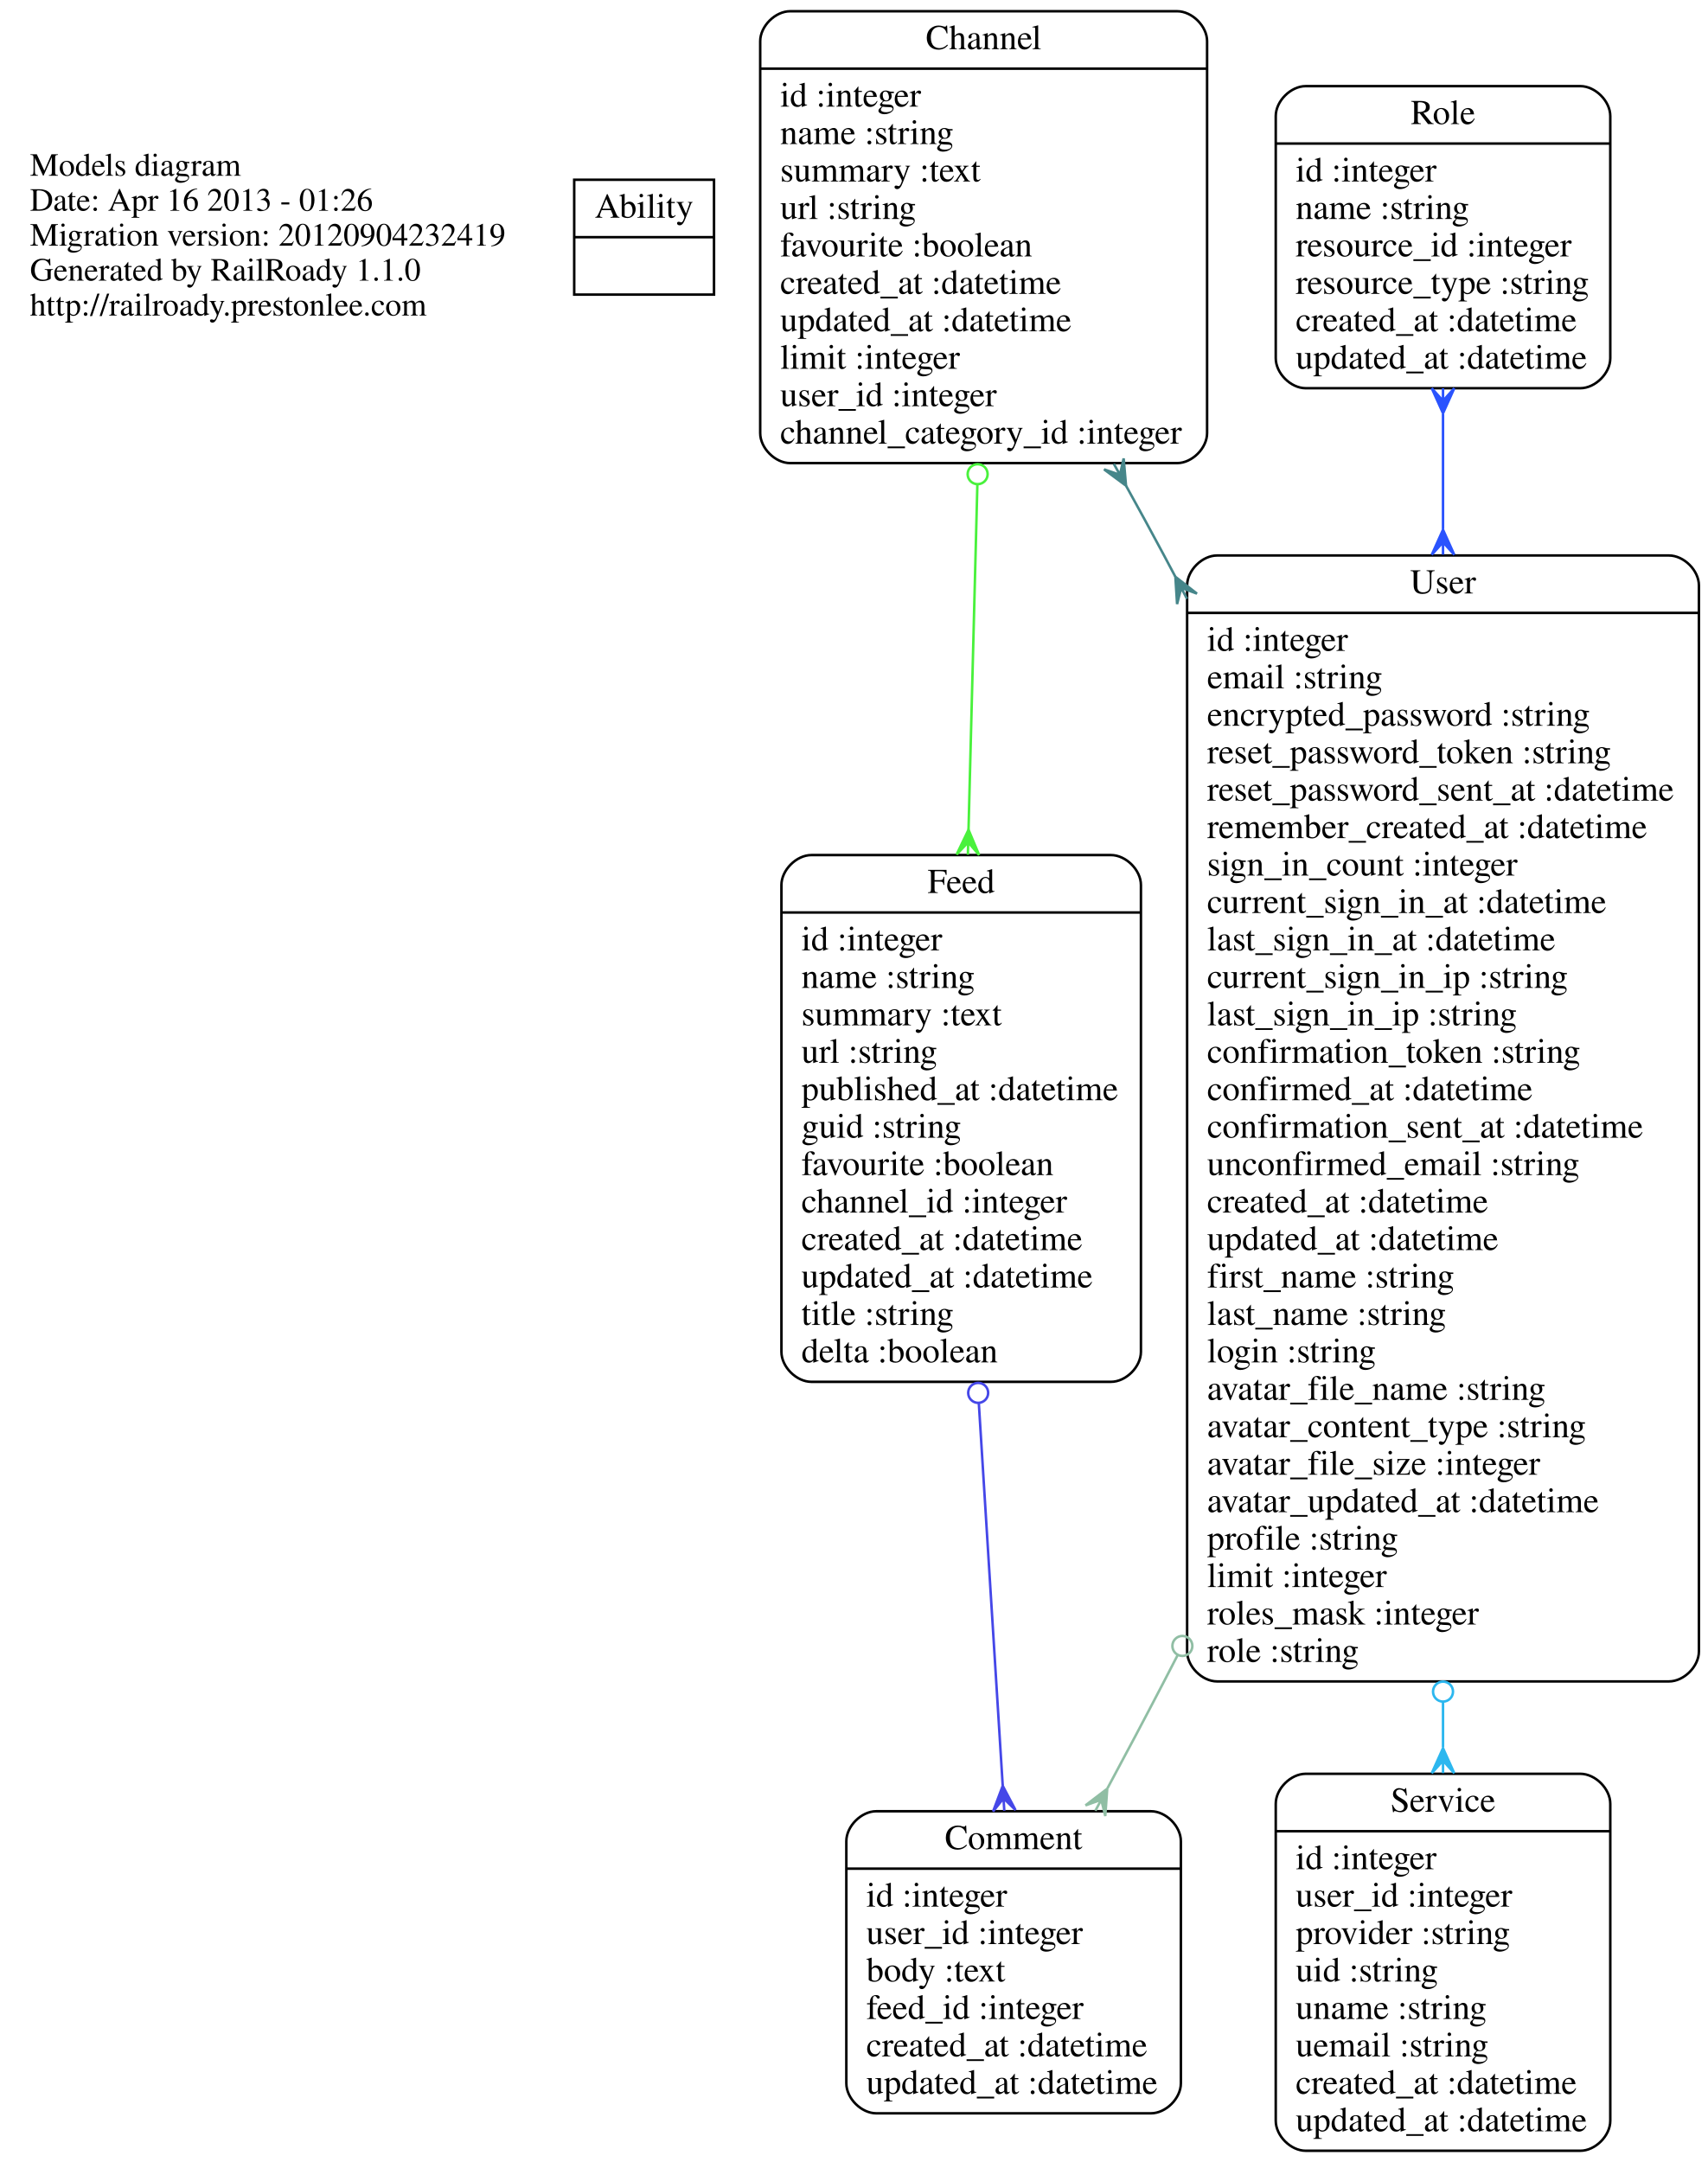
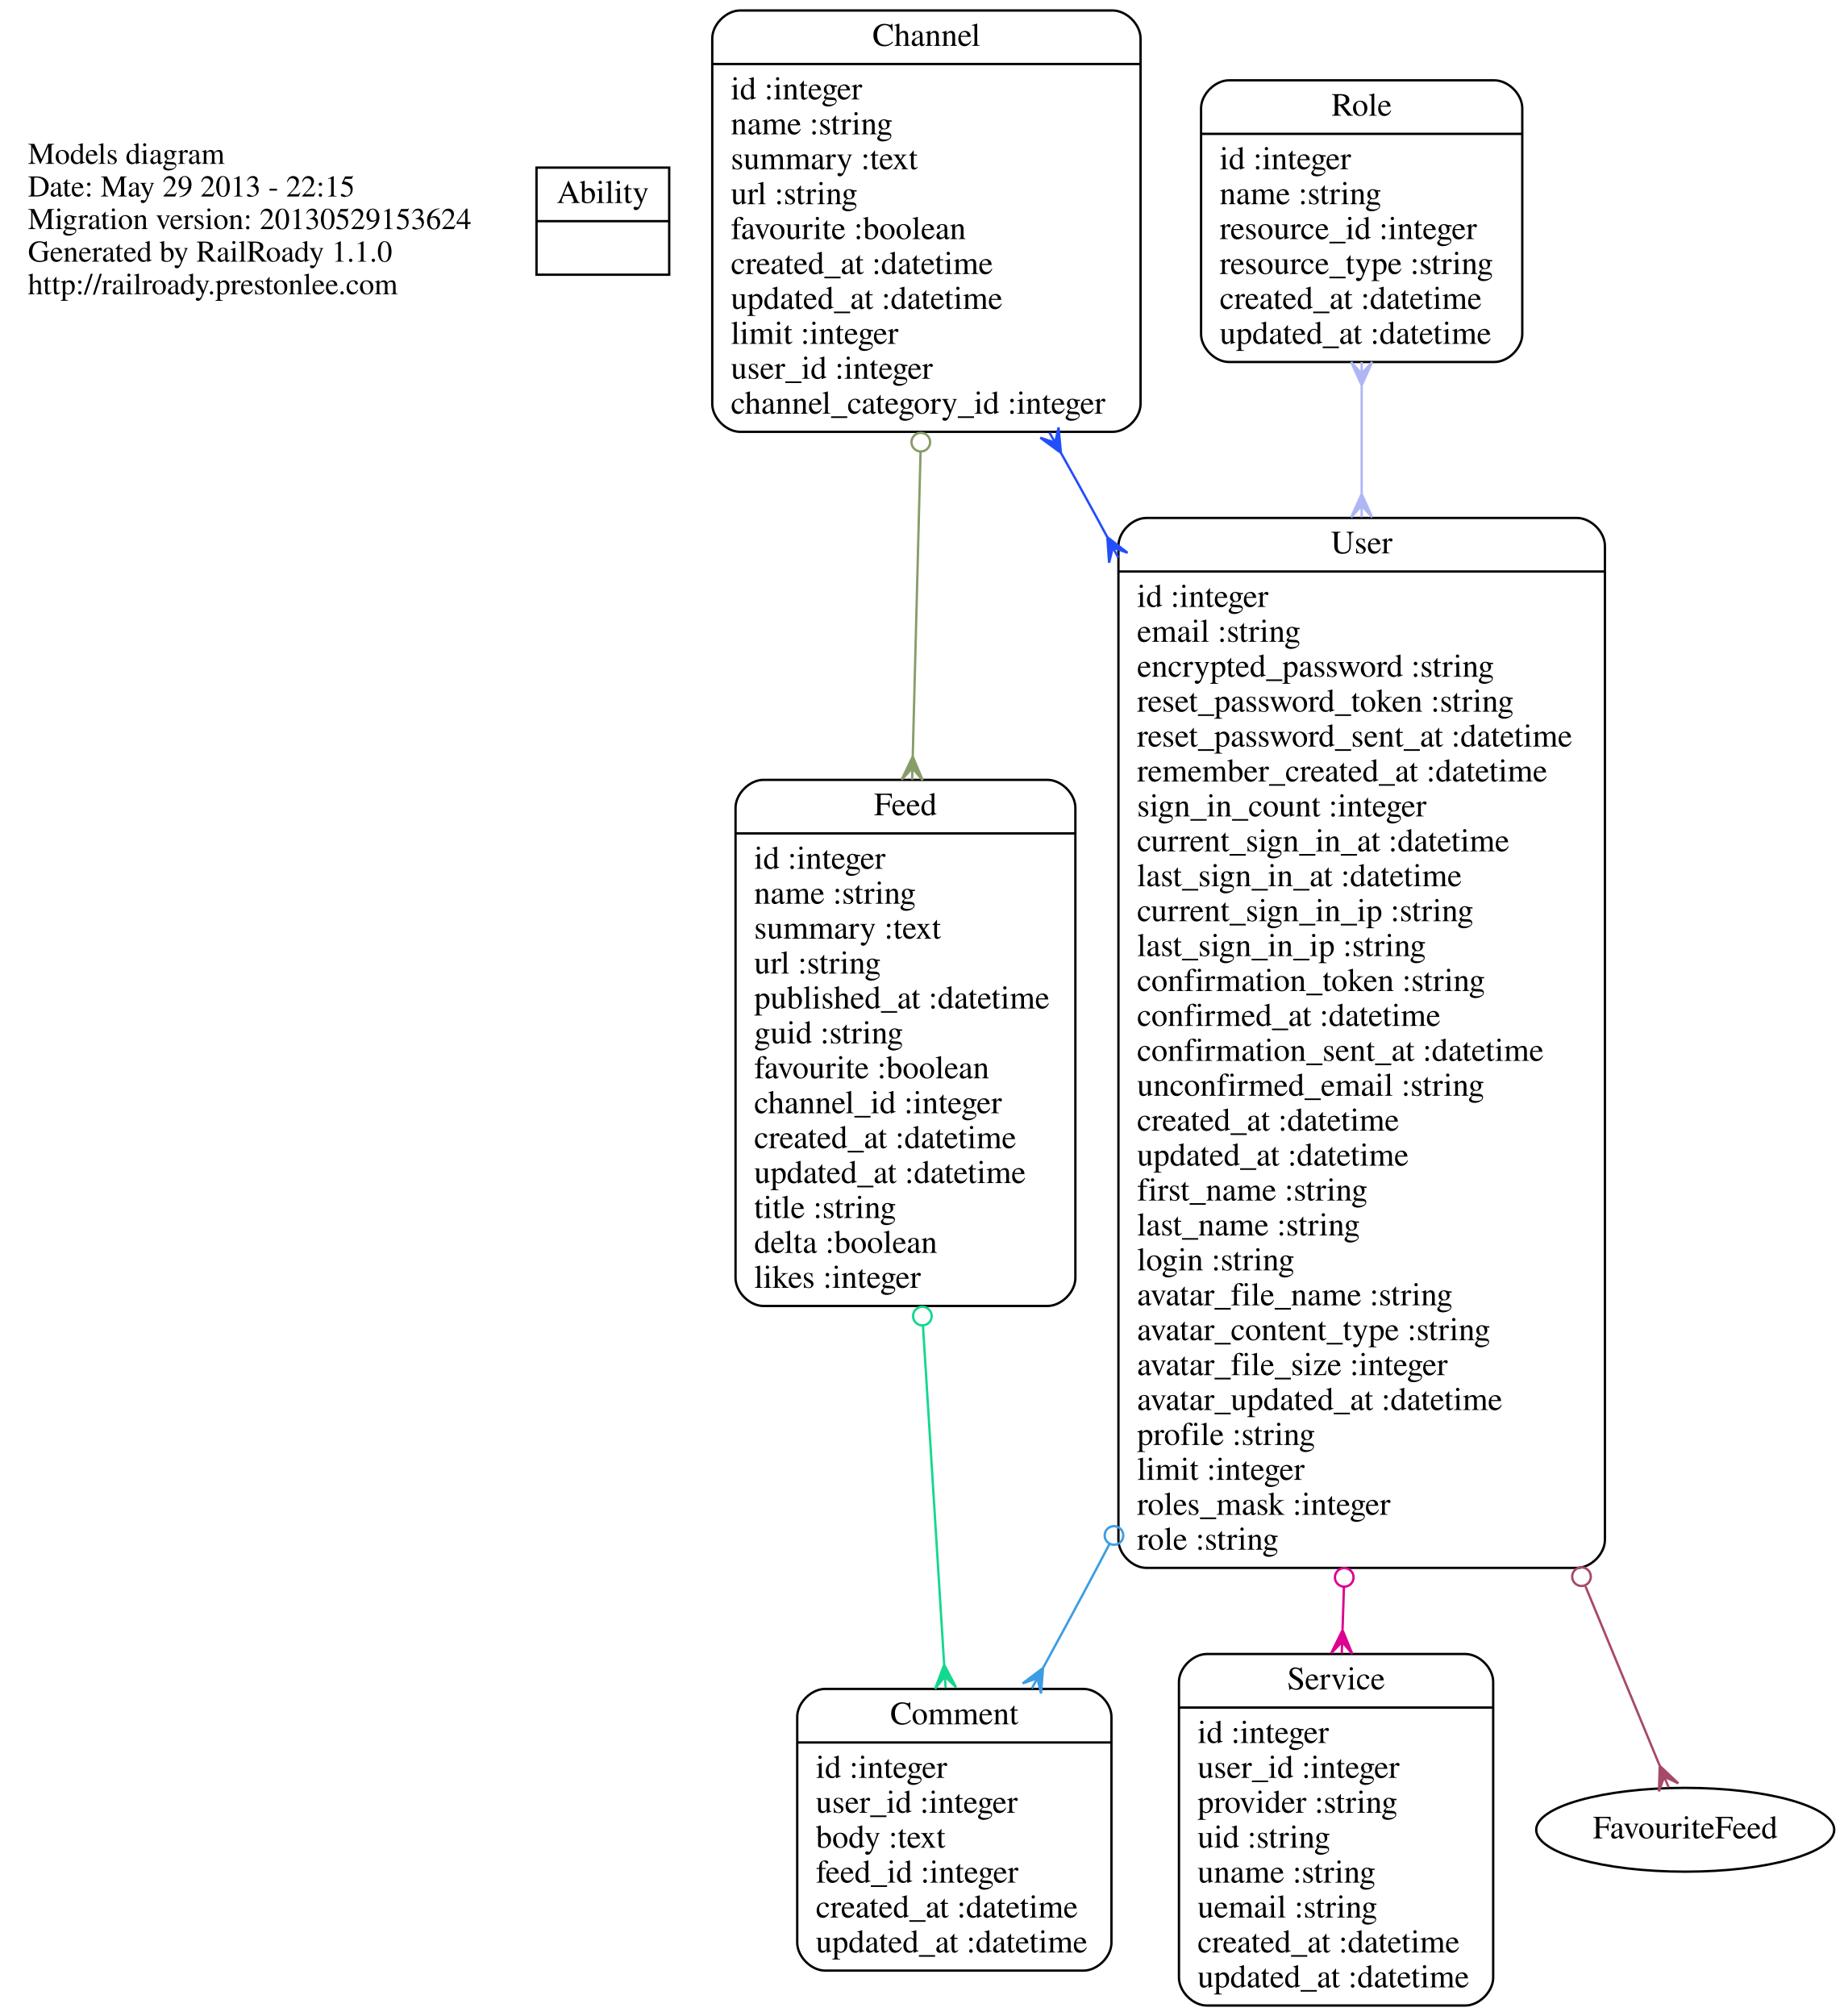
- <svg xmlns="http://www.w3.org/2000/svg" width="684pt" height="866pt" viewBox="0.00 0.00 684.00 866.00">
+ <svg xmlns="http://www.w3.org/2000/svg" width="792pt" height="866pt" viewBox="0.00 0.00 792.00 866.00">
  <g id="graph0" class="graph" transform="scale(1 1) rotate(0) translate(4 862)">
-     <polygon fill="white" stroke="white" points="-4,5 -4,-862 681,-862 681,5 -4,5" />
+     <polygon fill="white" stroke="white" points="-4,5 -4,-862 789,-862 789,5 -4,5" />
    <g id="node1" class="node">
      <text text-anchor="start" x="8" y="-791.6" font-family="Times,serif" font-size="13.00">Models diagram</text>
-       <text text-anchor="start" x="8" y="-777.6" font-family="Times,serif" font-size="13.00">Date: Apr 16 2013 - 01:26</text>
-       <text text-anchor="start" x="8" y="-763.6" font-family="Times,serif" font-size="13.00">Migration version: 20120904232419</text>
+       <text text-anchor="start" x="8" y="-777.6" font-family="Times,serif" font-size="13.00">Date: May 29 2013 - 22:15</text>
+       <text text-anchor="start" x="8" y="-763.6" font-family="Times,serif" font-size="13.00">Migration version: 20130529153624</text>
      <text text-anchor="start" x="8" y="-749.6" font-family="Times,serif" font-size="13.00">Generated by RailRoady 1.1.0</text>
      <text text-anchor="start" x="8" y="-735.6" font-family="Times,serif" font-size="13.00">http://railroady.prestonlee.com</text>
    </g>
    <g id="node2" class="node">
-       <polygon fill="none" stroke="black" points="226,-744 226,-790 282,-790 282,-744 226,-744" />
-       <text text-anchor="middle" x="254" y="-774.8" font-family="Times,serif" font-size="14.00">Ability</text>
-       <polyline fill="none" stroke="black" points="226,-767 282,-767 " />
-       <text text-anchor="middle" x="254" y="-751.8" font-family="Times,serif" font-size="14.00"> </text>
+       <polygon fill="none" stroke="black" points="226.5,-744 226.5,-790 283.5,-790 283.5,-744 226.5,-744" />
+       <text text-anchor="middle" x="255" y="-774.8" font-family="Times,serif" font-size="14.00">Ability</text>
+       <polyline fill="none" stroke="black" points="226.5,-767 283.5,-767 " />
+       <text text-anchor="middle" x="255" y="-751.8" font-family="Times,serif" font-size="14.00"> </text>
    </g>
    <g id="node3" class="node">
-       <path fill="none" stroke="black" d="M312.5,-676.5C312.5,-676.5 467.5,-676.5 467.5,-676.5 473.5,-676.5 479.5,-682.5 479.5,-688.5 479.5,-688.5 479.5,-845.5 479.5,-845.5 479.5,-851.5 473.5,-857.5 467.5,-857.5 467.5,-857.5 312.5,-857.5 312.5,-857.5 306.5,-857.5 300.5,-851.5 300.5,-845.5 300.5,-845.5 300.5,-688.5 300.5,-688.5 300.5,-682.5 306.5,-676.5 312.5,-676.5" />
-       <text text-anchor="middle" x="390" y="-842.3" font-family="Times,serif" font-size="14.00">Channel</text>
-       <polyline fill="none" stroke="black" points="300.5,-834.5 479.5,-834.5 " />
-       <text text-anchor="start" x="308.5" y="-819.3" font-family="Times,serif" font-size="14.00">id :integer</text>
-       <text text-anchor="start" x="308.5" y="-804.3" font-family="Times,serif" font-size="14.00">name :string</text>
-       <text text-anchor="start" x="308.5" y="-789.3" font-family="Times,serif" font-size="14.00">summary :text</text>
-       <text text-anchor="start" x="308.5" y="-774.3" font-family="Times,serif" font-size="14.00">url :string</text>
-       <text text-anchor="start" x="308.5" y="-759.3" font-family="Times,serif" font-size="14.00">favourite :boolean</text>
-       <text text-anchor="start" x="308.5" y="-744.3" font-family="Times,serif" font-size="14.00">created_at :datetime</text>
-       <text text-anchor="start" x="308.5" y="-729.3" font-family="Times,serif" font-size="14.00">updated_at :datetime</text>
-       <text text-anchor="start" x="308.5" y="-714.3" font-family="Times,serif" font-size="14.00">limit :integer</text>
-       <text text-anchor="start" x="308.5" y="-699.3" font-family="Times,serif" font-size="14.00">user_id :integer</text>
-       <text text-anchor="start" x="308.5" y="-684.3" font-family="Times,serif" font-size="14.00">channel_category_id :integer</text>
+       <path fill="none" stroke="black" d="M314,-676.5C314,-676.5 474,-676.5 474,-676.5 480,-676.5 486,-682.5 486,-688.5 486,-688.5 486,-845.5 486,-845.5 486,-851.5 480,-857.5 474,-857.5 474,-857.5 314,-857.5 314,-857.5 308,-857.5 302,-851.5 302,-845.5 302,-845.5 302,-688.5 302,-688.5 302,-682.5 308,-676.5 314,-676.5" />
+       <text text-anchor="middle" x="394" y="-842.3" font-family="Times,serif" font-size="14.00">Channel</text>
+       <polyline fill="none" stroke="black" points="302,-834.5 486,-834.5 " />
+       <text text-anchor="start" x="310" y="-819.3" font-family="Times,serif" font-size="14.00">id :integer</text>
+       <text text-anchor="start" x="310" y="-804.3" font-family="Times,serif" font-size="14.00">name :string</text>
+       <text text-anchor="start" x="310" y="-789.3" font-family="Times,serif" font-size="14.00">summary :text</text>
+       <text text-anchor="start" x="310" y="-774.3" font-family="Times,serif" font-size="14.00">url :string</text>
+       <text text-anchor="start" x="310" y="-759.3" font-family="Times,serif" font-size="14.00">favourite :boolean</text>
+       <text text-anchor="start" x="310" y="-744.3" font-family="Times,serif" font-size="14.00">created_at :datetime</text>
+       <text text-anchor="start" x="310" y="-729.3" font-family="Times,serif" font-size="14.00">updated_at :datetime</text>
+       <text text-anchor="start" x="310" y="-714.3" font-family="Times,serif" font-size="14.00">limit :integer</text>
+       <text text-anchor="start" x="310" y="-699.3" font-family="Times,serif" font-size="14.00">user_id :integer</text>
+       <text text-anchor="start" x="310" y="-684.3" font-family="Times,serif" font-size="14.00">channel_category_id :integer</text>
    </g>
    <g id="node5" class="node">
-       <path fill="none" stroke="black" d="M321,-308.5C321,-308.5 441,-308.5 441,-308.5 447,-308.5 453,-314.5 453,-320.5 453,-320.5 453,-507.5 453,-507.5 453,-513.5 447,-519.5 441,-519.5 441,-519.5 321,-519.5 321,-519.5 315,-519.5 309,-513.5 309,-507.5 309,-507.5 309,-320.5 309,-320.5 309,-314.5 315,-308.5 321,-308.5" />
-       <text text-anchor="middle" x="381" y="-504.3" font-family="Times,serif" font-size="14.00">Feed</text>
-       <polyline fill="none" stroke="black" points="309,-496.5 453,-496.5 " />
-       <text text-anchor="start" x="317" y="-481.3" font-family="Times,serif" font-size="14.00">id :integer</text>
-       <text text-anchor="start" x="317" y="-466.3" font-family="Times,serif" font-size="14.00">name :string</text>
-       <text text-anchor="start" x="317" y="-451.3" font-family="Times,serif" font-size="14.00">summary :text</text>
-       <text text-anchor="start" x="317" y="-436.3" font-family="Times,serif" font-size="14.00">url :string</text>
-       <text text-anchor="start" x="317" y="-421.3" font-family="Times,serif" font-size="14.00">published_at :datetime</text>
-       <text text-anchor="start" x="317" y="-406.3" font-family="Times,serif" font-size="14.00">guid :string</text>
-       <text text-anchor="start" x="317" y="-391.3" font-family="Times,serif" font-size="14.00">favourite :boolean</text>
-       <text text-anchor="start" x="317" y="-376.3" font-family="Times,serif" font-size="14.00">channel_id :integer</text>
-       <text text-anchor="start" x="317" y="-361.3" font-family="Times,serif" font-size="14.00">created_at :datetime</text>
-       <text text-anchor="start" x="317" y="-346.3" font-family="Times,serif" font-size="14.00">updated_at :datetime</text>
-       <text text-anchor="start" x="317" y="-331.3" font-family="Times,serif" font-size="14.00">title :string</text>
-       <text text-anchor="start" x="317" y="-316.3" font-family="Times,serif" font-size="14.00">delta :boolean</text>
+       <path fill="none" stroke="black" d="M324,-301C324,-301 446,-301 446,-301 452,-301 458,-307 458,-313 458,-313 458,-515 458,-515 458,-521 452,-527 446,-527 446,-527 324,-527 324,-527 318,-527 312,-521 312,-515 312,-515 312,-313 312,-313 312,-307 318,-301 324,-301" />
+       <text text-anchor="middle" x="385" y="-511.8" font-family="Times,serif" font-size="14.00">Feed</text>
+       <polyline fill="none" stroke="black" points="312,-504 458,-504 " />
+       <text text-anchor="start" x="320" y="-488.8" font-family="Times,serif" font-size="14.00">id :integer</text>
+       <text text-anchor="start" x="320" y="-473.8" font-family="Times,serif" font-size="14.00">name :string</text>
+       <text text-anchor="start" x="320" y="-458.8" font-family="Times,serif" font-size="14.00">summary :text</text>
+       <text text-anchor="start" x="320" y="-443.8" font-family="Times,serif" font-size="14.00">url :string</text>
+       <text text-anchor="start" x="320" y="-428.8" font-family="Times,serif" font-size="14.00">published_at :datetime</text>
+       <text text-anchor="start" x="320" y="-413.8" font-family="Times,serif" font-size="14.00">guid :string</text>
+       <text text-anchor="start" x="320" y="-398.8" font-family="Times,serif" font-size="14.00">favourite :boolean</text>
+       <text text-anchor="start" x="320" y="-383.8" font-family="Times,serif" font-size="14.00">channel_id :integer</text>
+       <text text-anchor="start" x="320" y="-368.8" font-family="Times,serif" font-size="14.00">created_at :datetime</text>
+       <text text-anchor="start" x="320" y="-353.8" font-family="Times,serif" font-size="14.00">updated_at :datetime</text>
+       <text text-anchor="start" x="320" y="-338.8" font-family="Times,serif" font-size="14.00">title :string</text>
+       <text text-anchor="start" x="320" y="-323.8" font-family="Times,serif" font-size="14.00">delta :boolean</text>
+       <text text-anchor="start" x="320" y="-308.8" font-family="Times,serif" font-size="14.00">likes :integer</text>
    </g>
    <g id="edge1" class="edge">
-       <path fill="none" stroke="#49f13c" d="M387.483,-667.85C386.383,-624.933 385.085,-574.302 383.94,-529.663" />
-       <ellipse fill="none" stroke="#49f13c" cx="387.591" cy="-672.066" rx="4" ry="4" />
-       <polygon fill="#49f13c" stroke="#49f13c" points="383.94,-529.641 388.182,-519.529 383.811,-524.642 383.683,-519.644 383.683,-519.644 383.683,-519.644 383.811,-524.642 379.185,-519.759 383.94,-529.641 383.94,-529.641" />
+       <path fill="none" stroke="#889c69" d="M391.487,-667.984C390.447,-627.438 389.23,-579.989 388.134,-537.208" />
+       <ellipse fill="none" stroke="#889c69" cx="391.591" cy="-672.066" rx="4" ry="4" />
+       <polygon fill="#889c69" stroke="#889c69" points="388.129,-537.011 392.371,-526.899 388,-532.013 387.872,-527.015 387.872,-527.015 387.872,-527.015 388,-532.013 383.374,-527.13 388.129,-537.011 388.129,-537.011" />
    </g>
    <g id="node8" class="node">
-       <path fill="none" stroke="black" d="M483.5,-188.5C483.5,-188.5 664.5,-188.5 664.5,-188.5 670.5,-188.5 676.5,-194.5 676.5,-200.5 676.5,-200.5 676.5,-627.5 676.5,-627.5 676.5,-633.5 670.5,-639.5 664.5,-639.5 664.5,-639.5 483.5,-639.5 483.5,-639.5 477.5,-639.5 471.5,-633.5 471.5,-627.5 471.5,-627.5 471.5,-200.5 471.5,-200.5 471.5,-194.5 477.5,-188.5 483.5,-188.5" />
-       <text text-anchor="middle" x="574" y="-624.3" font-family="Times,serif" font-size="14.00">User</text>
-       <polyline fill="none" stroke="black" points="471.5,-616.5 676.5,-616.5 " />
-       <text text-anchor="start" x="479.5" y="-601.3" font-family="Times,serif" font-size="14.00">id :integer</text>
-       <text text-anchor="start" x="479.5" y="-586.3" font-family="Times,serif" font-size="14.00">email :string</text>
-       <text text-anchor="start" x="479.5" y="-571.3" font-family="Times,serif" font-size="14.00">encrypted_password :string</text>
-       <text text-anchor="start" x="479.5" y="-556.3" font-family="Times,serif" font-size="14.00">reset_password_token :string</text>
-       <text text-anchor="start" x="479.5" y="-541.3" font-family="Times,serif" font-size="14.00">reset_password_sent_at :datetime</text>
-       <text text-anchor="start" x="479.5" y="-526.3" font-family="Times,serif" font-size="14.00">remember_created_at :datetime</text>
-       <text text-anchor="start" x="479.5" y="-511.3" font-family="Times,serif" font-size="14.00">sign_in_count :integer</text>
-       <text text-anchor="start" x="479.5" y="-496.3" font-family="Times,serif" font-size="14.00">current_sign_in_at :datetime</text>
-       <text text-anchor="start" x="479.5" y="-481.3" font-family="Times,serif" font-size="14.00">last_sign_in_at :datetime</text>
-       <text text-anchor="start" x="479.5" y="-466.3" font-family="Times,serif" font-size="14.00">current_sign_in_ip :string</text>
-       <text text-anchor="start" x="479.5" y="-451.3" font-family="Times,serif" font-size="14.00">last_sign_in_ip :string</text>
-       <text text-anchor="start" x="479.5" y="-436.3" font-family="Times,serif" font-size="14.00">confirmation_token :string</text>
-       <text text-anchor="start" x="479.5" y="-421.3" font-family="Times,serif" font-size="14.00">confirmed_at :datetime</text>
-       <text text-anchor="start" x="479.5" y="-406.3" font-family="Times,serif" font-size="14.00">confirmation_sent_at :datetime</text>
-       <text text-anchor="start" x="479.5" y="-391.3" font-family="Times,serif" font-size="14.00">unconfirmed_email :string</text>
-       <text text-anchor="start" x="479.5" y="-376.3" font-family="Times,serif" font-size="14.00">created_at :datetime</text>
-       <text text-anchor="start" x="479.5" y="-361.3" font-family="Times,serif" font-size="14.00">updated_at :datetime</text>
-       <text text-anchor="start" x="479.5" y="-346.3" font-family="Times,serif" font-size="14.00">first_name :string</text>
-       <text text-anchor="start" x="479.5" y="-331.3" font-family="Times,serif" font-size="14.00">last_name :string</text>
-       <text text-anchor="start" x="479.5" y="-316.3" font-family="Times,serif" font-size="14.00">login :string</text>
-       <text text-anchor="start" x="479.5" y="-301.3" font-family="Times,serif" font-size="14.00">avatar_file_name :string</text>
-       <text text-anchor="start" x="479.5" y="-286.3" font-family="Times,serif" font-size="14.00">avatar_content_type :string</text>
-       <text text-anchor="start" x="479.5" y="-271.3" font-family="Times,serif" font-size="14.00">avatar_file_size :integer</text>
-       <text text-anchor="start" x="479.5" y="-256.3" font-family="Times,serif" font-size="14.00">avatar_updated_at :datetime</text>
-       <text text-anchor="start" x="479.5" y="-241.3" font-family="Times,serif" font-size="14.00">profile :string</text>
-       <text text-anchor="start" x="479.5" y="-226.3" font-family="Times,serif" font-size="14.00">limit :integer</text>
-       <text text-anchor="start" x="479.5" y="-211.3" font-family="Times,serif" font-size="14.00">roles_mask :integer</text>
-       <text text-anchor="start" x="479.5" y="-196.3" font-family="Times,serif" font-size="14.00">role :string</text>
+       <path fill="none" stroke="black" d="M488.5,-188.5C488.5,-188.5 673.5,-188.5 673.5,-188.5 679.5,-188.5 685.5,-194.5 685.5,-200.5 685.5,-200.5 685.5,-627.5 685.5,-627.5 685.5,-633.5 679.5,-639.5 673.5,-639.5 673.5,-639.5 488.5,-639.5 488.5,-639.5 482.5,-639.5 476.5,-633.5 476.5,-627.5 476.5,-627.5 476.5,-200.5 476.5,-200.5 476.5,-194.5 482.5,-188.5 488.5,-188.5" />
+       <text text-anchor="middle" x="581" y="-624.3" font-family="Times,serif" font-size="14.00">User</text>
+       <polyline fill="none" stroke="black" points="476.5,-616.5 685.5,-616.5 " />
+       <text text-anchor="start" x="484.5" y="-601.3" font-family="Times,serif" font-size="14.00">id :integer</text>
+       <text text-anchor="start" x="484.5" y="-586.3" font-family="Times,serif" font-size="14.00">email :string</text>
+       <text text-anchor="start" x="484.5" y="-571.3" font-family="Times,serif" font-size="14.00">encrypted_password :string</text>
+       <text text-anchor="start" x="484.5" y="-556.3" font-family="Times,serif" font-size="14.00">reset_password_token :string</text>
+       <text text-anchor="start" x="484.5" y="-541.3" font-family="Times,serif" font-size="14.00">reset_password_sent_at :datetime</text>
+       <text text-anchor="start" x="484.5" y="-526.3" font-family="Times,serif" font-size="14.00">remember_created_at :datetime</text>
+       <text text-anchor="start" x="484.5" y="-511.3" font-family="Times,serif" font-size="14.00">sign_in_count :integer</text>
+       <text text-anchor="start" x="484.5" y="-496.3" font-family="Times,serif" font-size="14.00">current_sign_in_at :datetime</text>
+       <text text-anchor="start" x="484.5" y="-481.3" font-family="Times,serif" font-size="14.00">last_sign_in_at :datetime</text>
+       <text text-anchor="start" x="484.5" y="-466.3" font-family="Times,serif" font-size="14.00">current_sign_in_ip :string</text>
+       <text text-anchor="start" x="484.5" y="-451.3" font-family="Times,serif" font-size="14.00">last_sign_in_ip :string</text>
+       <text text-anchor="start" x="484.5" y="-436.3" font-family="Times,serif" font-size="14.00">confirmation_token :string</text>
+       <text text-anchor="start" x="484.5" y="-421.3" font-family="Times,serif" font-size="14.00">confirmed_at :datetime</text>
+       <text text-anchor="start" x="484.5" y="-406.3" font-family="Times,serif" font-size="14.00">confirmation_sent_at :datetime</text>
+       <text text-anchor="start" x="484.5" y="-391.3" font-family="Times,serif" font-size="14.00">unconfirmed_email :string</text>
+       <text text-anchor="start" x="484.5" y="-376.3" font-family="Times,serif" font-size="14.00">created_at :datetime</text>
+       <text text-anchor="start" x="484.5" y="-361.3" font-family="Times,serif" font-size="14.00">updated_at :datetime</text>
+       <text text-anchor="start" x="484.5" y="-346.3" font-family="Times,serif" font-size="14.00">first_name :string</text>
+       <text text-anchor="start" x="484.5" y="-331.3" font-family="Times,serif" font-size="14.00">last_name :string</text>
+       <text text-anchor="start" x="484.5" y="-316.3" font-family="Times,serif" font-size="14.00">login :string</text>
+       <text text-anchor="start" x="484.5" y="-301.3" font-family="Times,serif" font-size="14.00">avatar_file_name :string</text>
+       <text text-anchor="start" x="484.5" y="-286.3" font-family="Times,serif" font-size="14.00">avatar_content_type :string</text>
+       <text text-anchor="start" x="484.5" y="-271.3" font-family="Times,serif" font-size="14.00">avatar_file_size :integer</text>
+       <text text-anchor="start" x="484.5" y="-256.3" font-family="Times,serif" font-size="14.00">avatar_updated_at :datetime</text>
+       <text text-anchor="start" x="484.5" y="-241.3" font-family="Times,serif" font-size="14.00">profile :string</text>
+       <text text-anchor="start" x="484.5" y="-226.3" font-family="Times,serif" font-size="14.00">limit :integer</text>
+       <text text-anchor="start" x="484.5" y="-211.3" font-family="Times,serif" font-size="14.00">roles_mask :integer</text>
+       <text text-anchor="start" x="484.5" y="-196.3" font-family="Times,serif" font-size="14.00">role :string</text>
    </g>
    <g id="edge2" class="edge">
-       <path fill="none" stroke="#46868a" d="M447.074,-667.366C452.19,-658.153 457.233,-648.926 462,-640 463.567,-637.065 465.141,-634.106 466.718,-631.125" />
-       <polygon fill="#46868a" stroke="#46868a" points="447.026,-667.452 438.224,-673.992 444.59,-671.819 442.154,-676.185 442.154,-676.185 442.154,-676.185 444.59,-671.819 446.083,-678.377 447.026,-667.452 447.026,-667.452" />
-       <polygon fill="#46868a" stroke="#46868a" points="466.799,-630.972 475.443,-624.225 469.13,-626.549 471.462,-622.126 471.462,-622.126 471.462,-622.126 469.13,-626.549 467.481,-620.028 466.799,-630.972 466.799,-630.972" />
+       <path fill="none" stroke="#234efb" d="M451.848,-667.364C457.039,-658.151 462.158,-648.925 467,-640 468.566,-637.113 470.138,-634.202 471.715,-631.271" />
+       <polygon fill="#234efb" stroke="#234efb" points="451.783,-667.481 442.941,-673.966 449.32,-671.832 446.857,-676.183 446.857,-676.183 446.857,-676.183 449.32,-671.832 450.773,-678.4 451.783,-667.481 451.783,-667.481" />
+       <polygon fill="#234efb" stroke="#234efb" points="471.733,-631.237 480.422,-624.547 474.094,-626.83 476.456,-622.422 476.456,-622.422 476.456,-622.422 474.094,-626.83 472.489,-620.297 471.733,-631.237 471.733,-631.237" />
    </g>
    <g id="node4" class="node">
-       <path fill="none" stroke="black" d="M347,-15.5C347,-15.5 457,-15.5 457,-15.5 463,-15.5 469,-21.5 469,-27.5 469,-27.5 469,-124.5 469,-124.5 469,-130.5 463,-136.5 457,-136.5 457,-136.5 347,-136.5 347,-136.5 341,-136.5 335,-130.5 335,-124.5 335,-124.5 335,-27.5 335,-27.5 335,-21.5 341,-15.5 347,-15.5" />
-       <text text-anchor="middle" x="402" y="-121.3" font-family="Times,serif" font-size="14.00">Comment</text>
-       <polyline fill="none" stroke="black" points="335,-113.5 469,-113.5 " />
-       <text text-anchor="start" x="343" y="-98.3" font-family="Times,serif" font-size="14.00">id :integer</text>
-       <text text-anchor="start" x="343" y="-83.3" font-family="Times,serif" font-size="14.00">user_id :integer</text>
-       <text text-anchor="start" x="343" y="-68.3" font-family="Times,serif" font-size="14.00">body :text</text>
-       <text text-anchor="start" x="343" y="-53.3" font-family="Times,serif" font-size="14.00">feed_id :integer</text>
-       <text text-anchor="start" x="343" y="-38.3" font-family="Times,serif" font-size="14.00">created_at :datetime</text>
-       <text text-anchor="start" x="343" y="-23.3" font-family="Times,serif" font-size="14.00">updated_at :datetime</text>
+       <path fill="none" stroke="black" d="M350.5,-15.5C350.5,-15.5 461.5,-15.5 461.5,-15.5 467.5,-15.5 473.5,-21.5 473.5,-27.5 473.5,-27.5 473.5,-124.5 473.5,-124.5 473.5,-130.5 467.5,-136.5 461.5,-136.5 461.5,-136.5 350.5,-136.5 350.5,-136.5 344.5,-136.5 338.5,-130.5 338.5,-124.5 338.5,-124.5 338.5,-27.5 338.5,-27.5 338.5,-21.5 344.5,-15.5 350.5,-15.5" />
+       <text text-anchor="middle" x="406" y="-121.3" font-family="Times,serif" font-size="14.00">Comment</text>
+       <polyline fill="none" stroke="black" points="338.5,-113.5 473.5,-113.5 " />
+       <text text-anchor="start" x="346.5" y="-98.3" font-family="Times,serif" font-size="14.00">id :integer</text>
+       <text text-anchor="start" x="346.5" y="-83.3" font-family="Times,serif" font-size="14.00">user_id :integer</text>
+       <text text-anchor="start" x="346.5" y="-68.3" font-family="Times,serif" font-size="14.00">body :text</text>
+       <text text-anchor="start" x="346.5" y="-53.3" font-family="Times,serif" font-size="14.00">feed_id :integer</text>
+       <text text-anchor="start" x="346.5" y="-38.3" font-family="Times,serif" font-size="14.00">created_at :datetime</text>
+       <text text-anchor="start" x="346.5" y="-23.3" font-family="Times,serif" font-size="14.00">updated_at :datetime</text>
    </g>
    <g id="edge3" class="edge">
-       <path fill="none" stroke="#4547e8" d="M388.058,-300.066C391.23,-249.319 394.873,-191.036 397.639,-146.774" />
-       <ellipse fill="none" stroke="#4547e8" cx="387.808" cy="-304.077" rx="4" ry="4" />
-       <polygon fill="#4547e8" stroke="#4547e8" points="397.645,-146.676 402.76,-136.976 397.957,-141.686 398.269,-136.696 398.269,-136.696 398.269,-136.696 397.957,-141.686 393.778,-136.415 397.645,-146.676 397.645,-146.676" />
+       <path fill="none" stroke="#13d88e" d="M392.527,-292.569C395.578,-243.75 398.994,-189.092 401.623,-147.028" />
+       <ellipse fill="none" stroke="#13d88e" cx="392.271" cy="-296.658" rx="4" ry="4" />
+       <polygon fill="#13d88e" stroke="#13d88e" points="401.633,-146.871 406.748,-137.171 401.945,-141.881 402.257,-136.891 402.257,-136.891 402.257,-136.891 401.945,-141.881 397.766,-136.61 401.633,-146.871 401.633,-146.871" />
    </g>
    <g id="node6" class="node">
-       <path fill="none" stroke="black" d="M519,-706.5C519,-706.5 629,-706.5 629,-706.5 635,-706.5 641,-712.5 641,-718.5 641,-718.5 641,-815.5 641,-815.5 641,-821.5 635,-827.5 629,-827.5 629,-827.5 519,-827.5 519,-827.5 513,-827.5 507,-821.5 507,-815.5 507,-815.5 507,-718.5 507,-718.5 507,-712.5 513,-706.5 519,-706.5" />
-       <text text-anchor="middle" x="574" y="-812.3" font-family="Times,serif" font-size="14.00">Role</text>
-       <polyline fill="none" stroke="black" points="507,-804.5 641,-804.5 " />
-       <text text-anchor="start" x="515" y="-789.3" font-family="Times,serif" font-size="14.00">id :integer</text>
-       <text text-anchor="start" x="515" y="-774.3" font-family="Times,serif" font-size="14.00">name :string</text>
-       <text text-anchor="start" x="515" y="-759.3" font-family="Times,serif" font-size="14.00">resource_id :integer</text>
-       <text text-anchor="start" x="515" y="-744.3" font-family="Times,serif" font-size="14.00">resource_type :string</text>
-       <text text-anchor="start" x="515" y="-729.3" font-family="Times,serif" font-size="14.00">created_at :datetime</text>
-       <text text-anchor="start" x="515" y="-714.3" font-family="Times,serif" font-size="14.00">updated_at :datetime</text>
+       <path fill="none" stroke="black" d="M524,-706.5C524,-706.5 638,-706.5 638,-706.5 644,-706.5 650,-712.5 650,-718.5 650,-718.5 650,-815.5 650,-815.5 650,-821.5 644,-827.5 638,-827.5 638,-827.5 524,-827.5 524,-827.5 518,-827.5 512,-821.5 512,-815.5 512,-815.5 512,-718.5 512,-718.5 512,-712.5 518,-706.5 524,-706.5" />
+       <text text-anchor="middle" x="581" y="-812.3" font-family="Times,serif" font-size="14.00">Role</text>
+       <polyline fill="none" stroke="black" points="512,-804.5 650,-804.5 " />
+       <text text-anchor="start" x="520" y="-789.3" font-family="Times,serif" font-size="14.00">id :integer</text>
+       <text text-anchor="start" x="520" y="-774.3" font-family="Times,serif" font-size="14.00">name :string</text>
+       <text text-anchor="start" x="520" y="-759.3" font-family="Times,serif" font-size="14.00">resource_id :integer</text>
+       <text text-anchor="start" x="520" y="-744.3" font-family="Times,serif" font-size="14.00">resource_type :string</text>
+       <text text-anchor="start" x="520" y="-729.3" font-family="Times,serif" font-size="14.00">created_at :datetime</text>
+       <text text-anchor="start" x="520" y="-714.3" font-family="Times,serif" font-size="14.00">updated_at :datetime</text>
    </g>
    <g id="edge4" class="edge">
-       <path fill="none" stroke="#2a53fe" d="M574,-696.128C574,-682.012 574,-666.444 574,-650.094" />
-       <polygon fill="#2a53fe" stroke="#2a53fe" points="574,-696.458 569.5,-706.458 574,-701.458 574,-706.458 574,-706.458 574,-706.458 574,-701.458 578.5,-706.458 574,-696.458 574,-696.458" />
-       <polygon fill="#2a53fe" stroke="#2a53fe" points="574,-649.818 578.5,-639.817 574,-644.818 574,-639.818 574,-639.818 574,-639.818 574,-644.818 569.5,-639.818 574,-649.818 574,-649.818" />
+       <path fill="none" stroke="#afb6f5" d="M581,-696.128C581,-682.012 581,-666.444 581,-650.094" />
+       <polygon fill="#afb6f5" stroke="#afb6f5" points="581,-696.458 576.5,-706.458 581,-701.458 581,-706.458 581,-706.458 581,-706.458 581,-701.458 585.5,-706.458 581,-696.458 581,-696.458" />
+       <polygon fill="#afb6f5" stroke="#afb6f5" points="581,-649.818 585.5,-639.817 581,-644.818 581,-639.818 581,-639.818 581,-639.818 581,-644.818 576.5,-639.818 581,-649.818 581,-649.818" />
    </g>
    <g id="node7" class="node">
-       <path fill="none" stroke="black" d="M519,-0.5C519,-0.5 629,-0.5 629,-0.5 635,-0.5 641,-6.5 641,-12.5 641,-12.5 641,-139.5 641,-139.5 641,-145.5 635,-151.5 629,-151.5 629,-151.5 519,-151.5 519,-151.5 513,-151.5 507,-145.5 507,-139.5 507,-139.5 507,-12.5 507,-12.5 507,-6.5 513,-0.5 519,-0.5" />
-       <text text-anchor="middle" x="574" y="-136.3" font-family="Times,serif" font-size="14.00">Service</text>
-       <polyline fill="none" stroke="black" points="507,-128.5 641,-128.5 " />
-       <text text-anchor="start" x="515" y="-113.3" font-family="Times,serif" font-size="14.00">id :integer</text>
-       <text text-anchor="start" x="515" y="-98.3" font-family="Times,serif" font-size="14.00">user_id :integer</text>
-       <text text-anchor="start" x="515" y="-83.3" font-family="Times,serif" font-size="14.00">provider :string</text>
-       <text text-anchor="start" x="515" y="-68.3" font-family="Times,serif" font-size="14.00">uid :string</text>
-       <text text-anchor="start" x="515" y="-53.3" font-family="Times,serif" font-size="14.00">uname :string</text>
-       <text text-anchor="start" x="515" y="-38.3" font-family="Times,serif" font-size="14.00">uemail :string</text>
-       <text text-anchor="start" x="515" y="-23.3" font-family="Times,serif" font-size="14.00">created_at :datetime</text>
-       <text text-anchor="start" x="515" y="-8.3" font-family="Times,serif" font-size="14.00">updated_at :datetime</text>
+       <path fill="none" stroke="black" d="M514.5,-0.5C514.5,-0.5 625.5,-0.5 625.5,-0.5 631.5,-0.5 637.5,-6.5 637.5,-12.5 637.5,-12.5 637.5,-139.5 637.5,-139.5 637.5,-145.5 631.5,-151.5 625.5,-151.5 625.5,-151.5 514.5,-151.5 514.5,-151.5 508.5,-151.5 502.5,-145.5 502.5,-139.5 502.5,-139.5 502.5,-12.5 502.5,-12.5 502.5,-6.5 508.5,-0.5 514.5,-0.5" />
+       <text text-anchor="middle" x="570" y="-136.3" font-family="Times,serif" font-size="14.00">Service</text>
+       <polyline fill="none" stroke="black" points="502.5,-128.5 637.5,-128.5 " />
+       <text text-anchor="start" x="510.5" y="-113.3" font-family="Times,serif" font-size="14.00">id :integer</text>
+       <text text-anchor="start" x="510.5" y="-98.3" font-family="Times,serif" font-size="14.00">user_id :integer</text>
+       <text text-anchor="start" x="510.5" y="-83.3" font-family="Times,serif" font-size="14.00">provider :string</text>
+       <text text-anchor="start" x="510.5" y="-68.3" font-family="Times,serif" font-size="14.00">uid :string</text>
+       <text text-anchor="start" x="510.5" y="-53.3" font-family="Times,serif" font-size="14.00">uname :string</text>
+       <text text-anchor="start" x="510.5" y="-38.3" font-family="Times,serif" font-size="14.00">uemail :string</text>
+       <text text-anchor="start" x="510.5" y="-23.3" font-family="Times,serif" font-size="14.00">created_at :datetime</text>
+       <text text-anchor="start" x="510.5" y="-8.3" font-family="Times,serif" font-size="14.00">updated_at :datetime</text>
    </g>
    <g id="edge5" class="edge">
-       <path fill="none" stroke="#2cb7ef" d="M574,-180.364C574,-174.145 574,-168.066 574,-162.168" />
-       <ellipse fill="none" stroke="#2cb7ef" cx="574" cy="-184.416" rx="4" ry="4" />
-       <polygon fill="#2cb7ef" stroke="#2cb7ef" points="574,-161.758 578.5,-151.758 574,-156.758 574,-151.758 574,-151.758 574,-151.758 574,-156.758 569.5,-151.758 574,-161.758 574,-161.758" />
+       <path fill="none" stroke="#dd0091" d="M573.384,-180.364C573.18,-174.145 572.981,-168.066 572.788,-162.168" />
+       <ellipse fill="none" stroke="#dd0091" cx="573.517" cy="-184.419" rx="4" ry="4" />
+       <polygon fill="#dd0091" stroke="#dd0091" points="572.775,-161.752 576.945,-151.61 572.611,-156.755 572.447,-151.758 572.447,-151.758 572.447,-151.758 572.611,-156.755 567.95,-151.905 572.775,-161.752 572.775,-161.752" />
    </g>
    <g id="edge6" class="edge">
-       <path fill="none" stroke="#90bea4" d="M467.729,-199.076C465.809,-195.353 463.898,-191.658 462,-188 454.881,-174.283 447.13,-159.697 439.634,-145.762" />
-       <ellipse fill="none" stroke="#90bea4" cx="469.6" cy="-202.712" rx="4" ry="4" />
-       <polygon fill="#90bea4" stroke="#90bea4" points="439.502,-145.516 438.716,-134.579 437.129,-141.115 434.755,-136.715 434.755,-136.715 434.755,-136.715 437.129,-141.115 430.795,-138.851 439.502,-145.516 439.502,-145.516" />
+       <path fill="none" stroke="#3c9de3" d="M472.585,-198.613C470.714,-195.046 468.851,-191.506 467,-188 459.758,-174.282 451.875,-159.695 444.254,-145.76" />
+       <ellipse fill="none" stroke="#3c9de3" cx="474.582" cy="-202.426" rx="4" ry="4" />
+       <polygon fill="#3c9de3" stroke="#3c9de3" points="444.101,-145.481 443.239,-134.549 441.697,-141.096 439.293,-136.712 439.293,-136.712 439.293,-136.712 441.697,-141.096 435.348,-138.876 444.101,-145.481 444.101,-145.481" />
+     </g>
+     <g id="node9" class="node">
+       <ellipse fill="none" stroke="black" cx="720" cy="-76" rx="64.017" ry="18" />
+       <text text-anchor="middle" x="720" y="-72.3" font-family="Times,serif" font-size="14.00">FavouriteFeed</text>
+     </g>
+     <g id="edge7" class="edge">
+       <path fill="none" stroke="#a64a66" d="M677.143,-180.596C689.882,-149.802 701.214,-122.411 709.021,-103.539" />
+       <ellipse fill="none" stroke="#a64a66" cx="675.437" cy="-184.72" rx="4" ry="4" />
+       <polygon fill="#a64a66" stroke="#a64a66" points="709.054,-103.46 717.035,-95.94 710.965,-98.84 712.876,-94.22 712.876,-94.22 712.876,-94.22 710.965,-98.84 708.718,-92.499 709.054,-103.46 709.054,-103.46" />
    </g>
  </g>
</svg>
